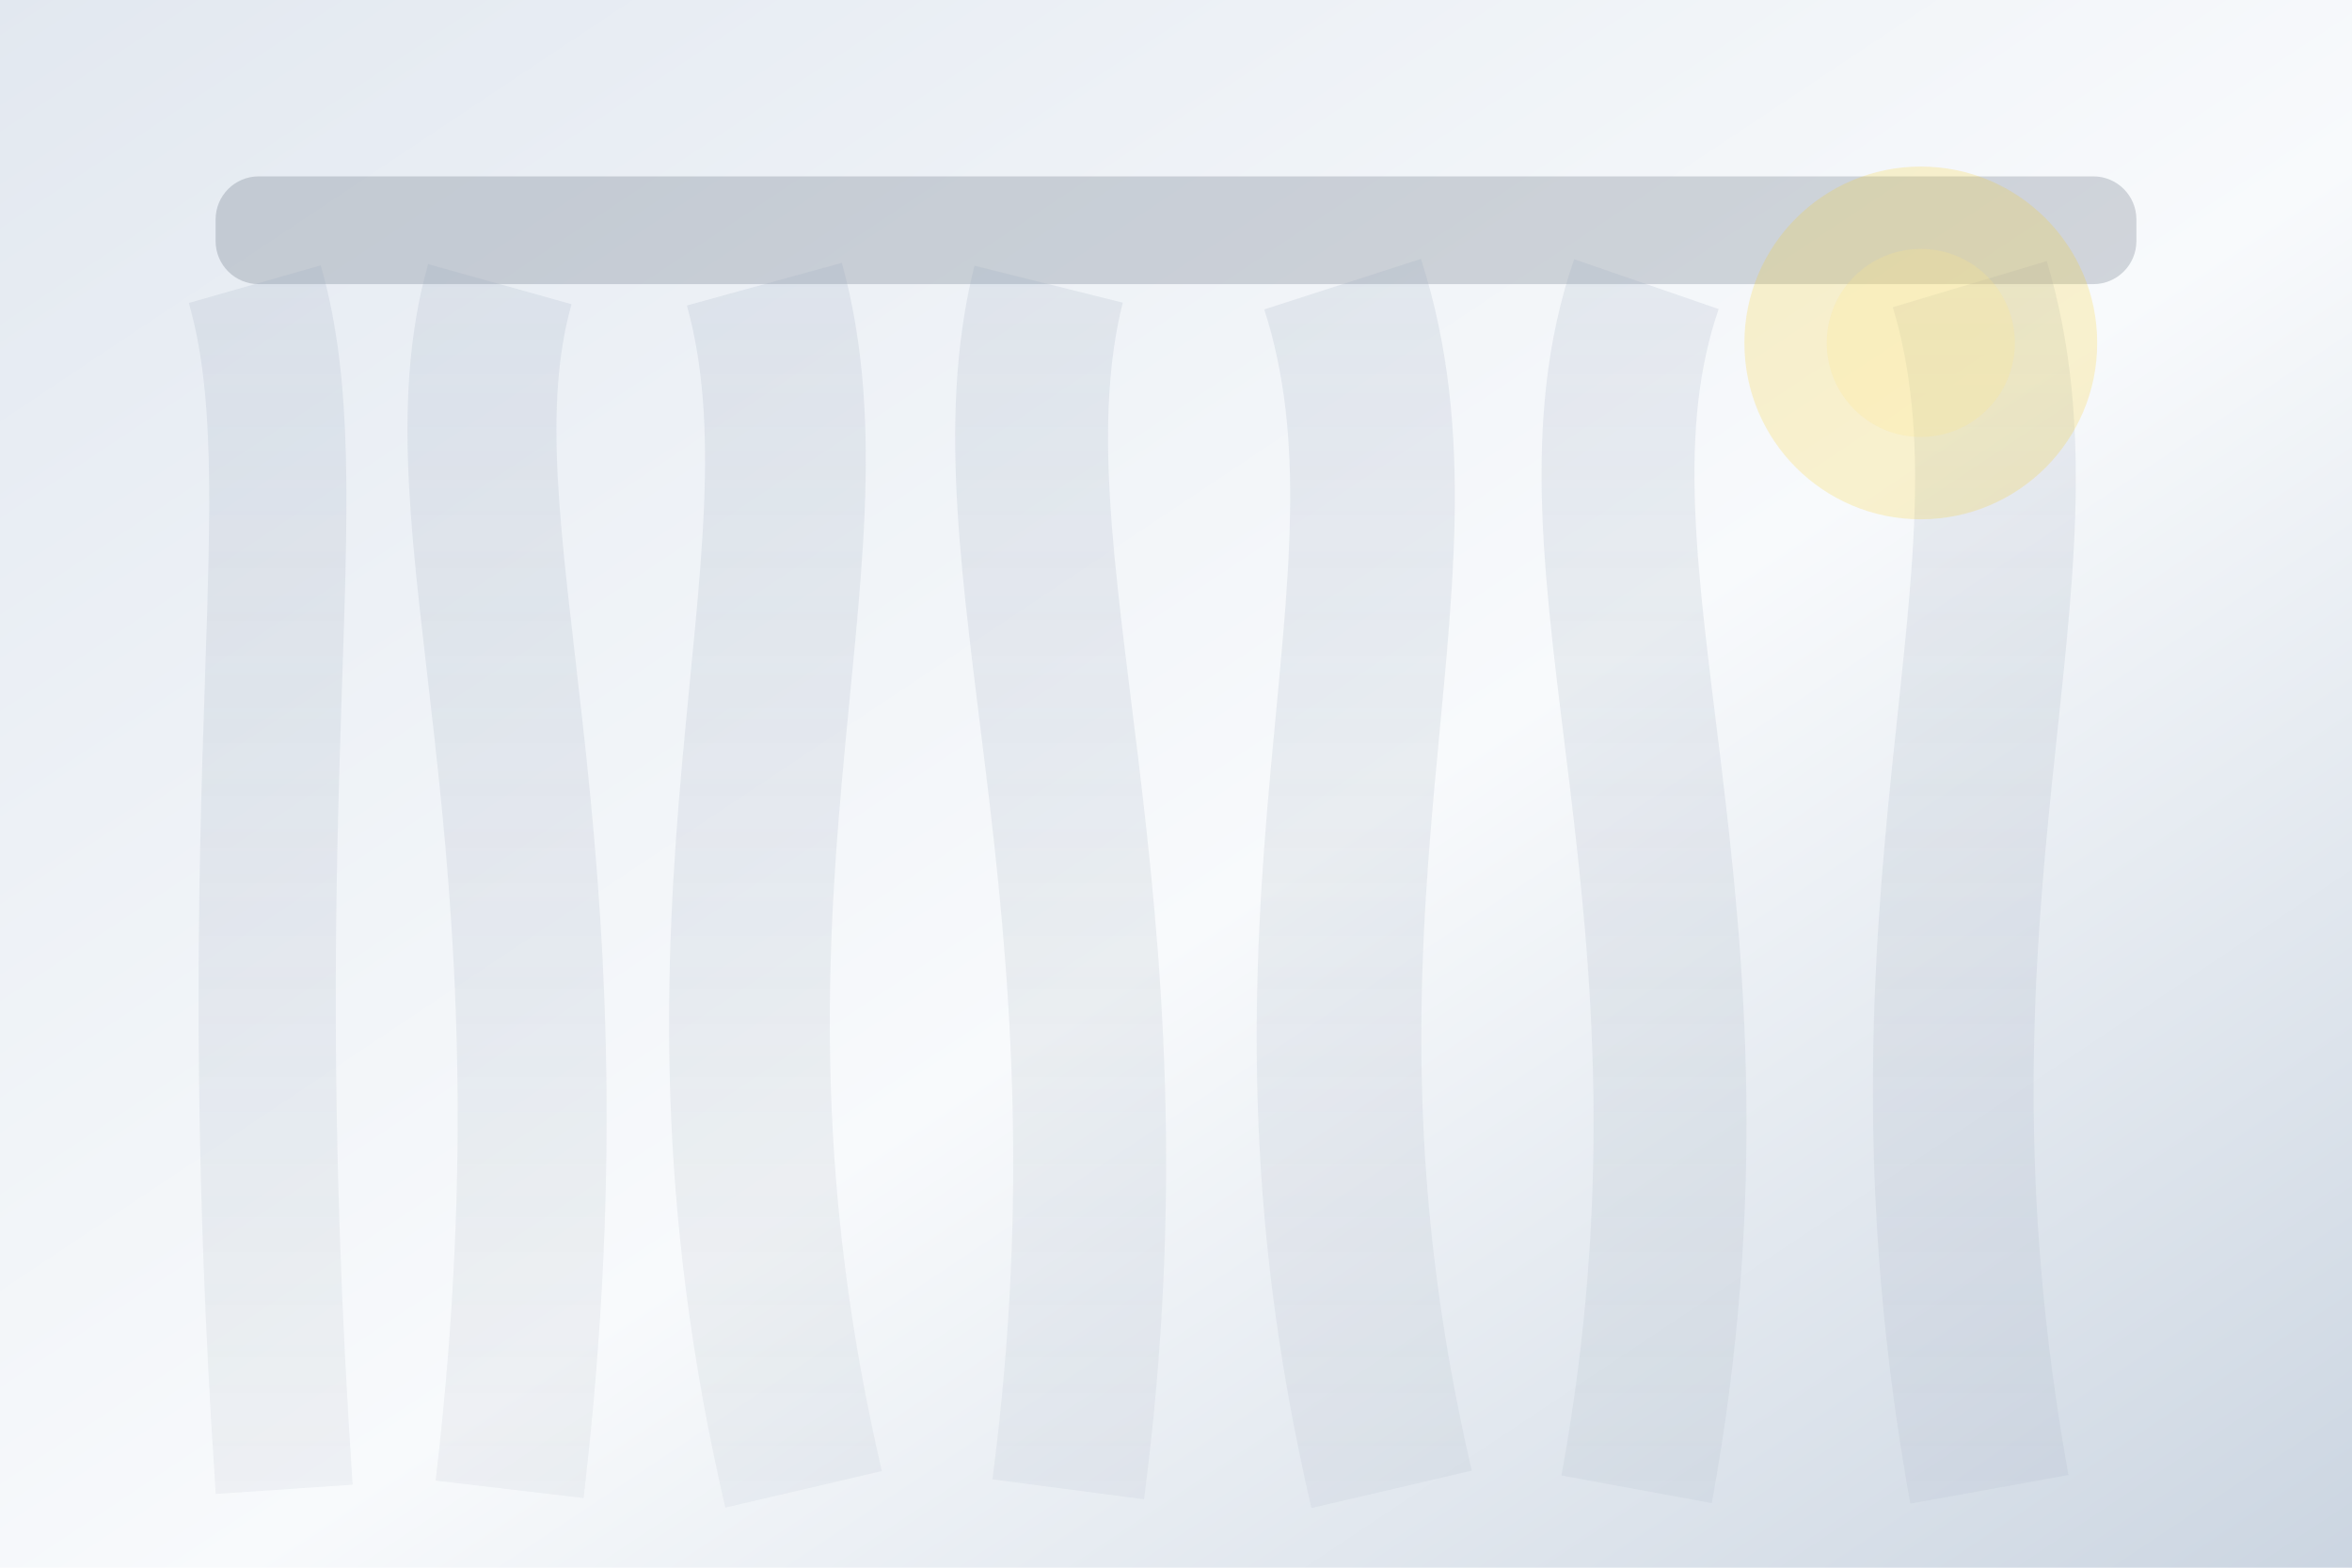
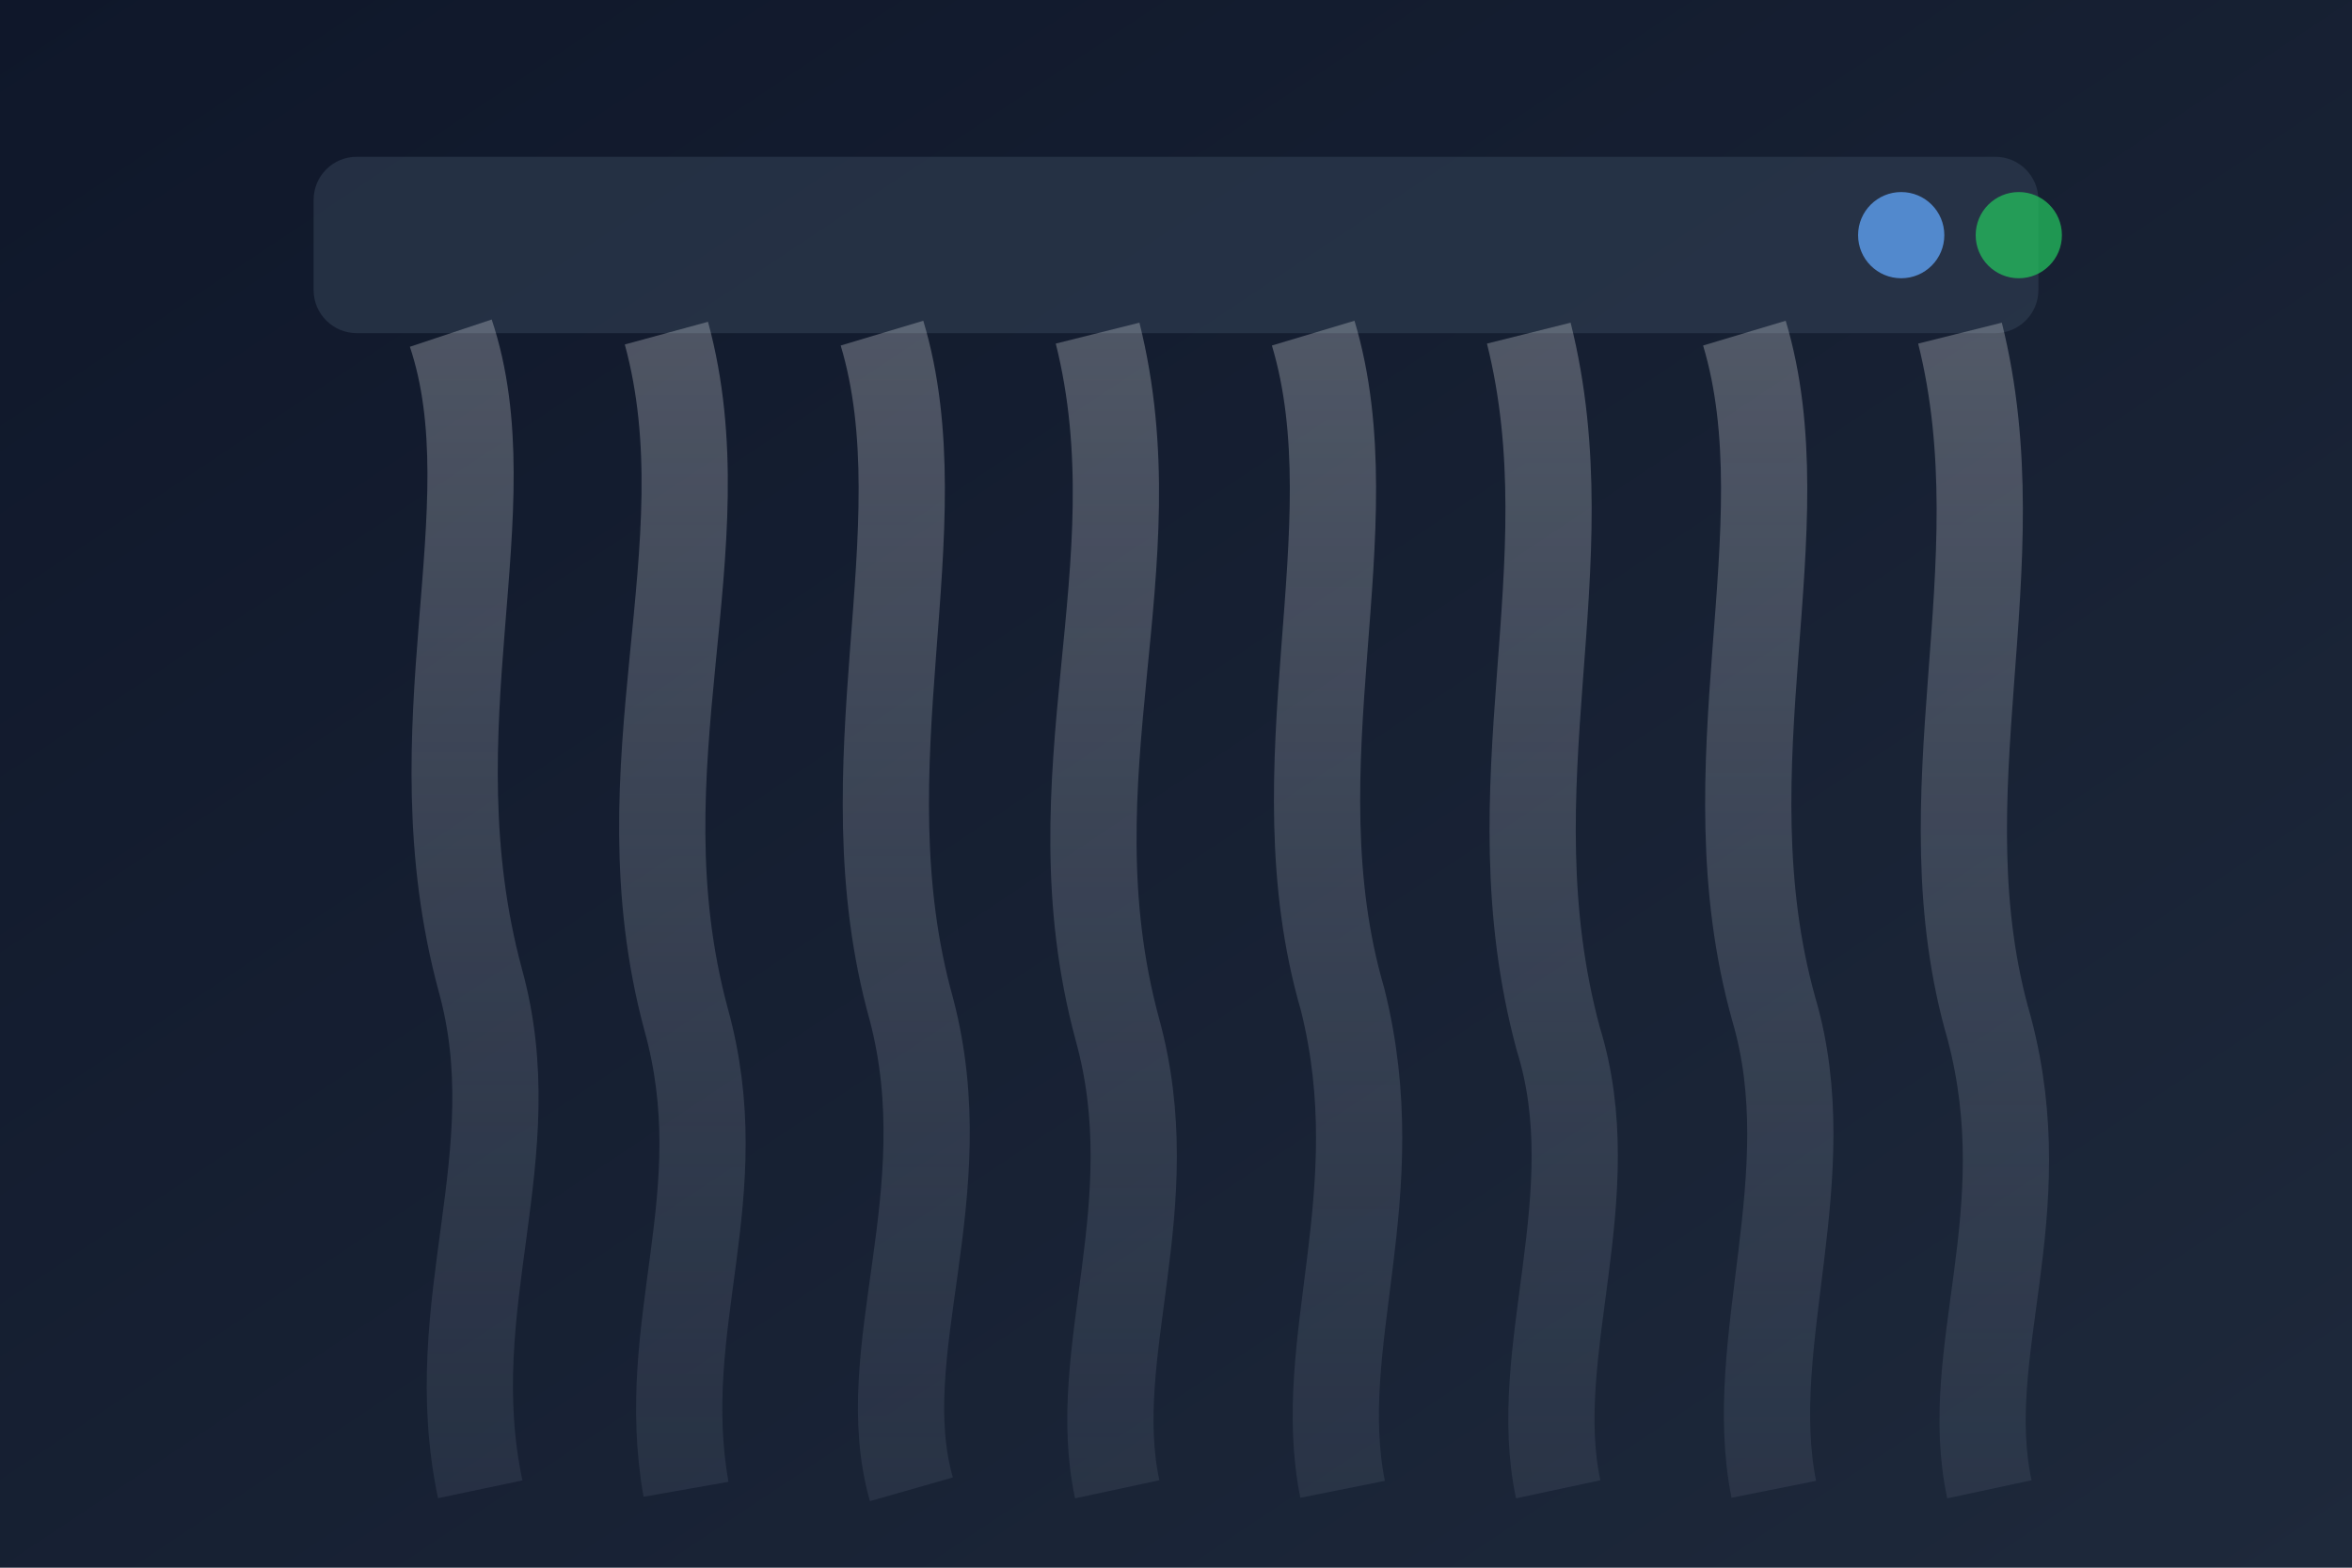
- <svg xmlns="http://www.w3.org/2000/svg" width="1200" height="800" viewBox="0 0 1200 800">
+ <svg xmlns="http://www.w3.org/2000/svg" viewBox="0 0 1200 800">
  <defs>
    <linearGradient id="g" x1="0" y1="0" x2="1" y2="1">
-       <stop offset="0" stop-color="#e2e8f0" />
-       <stop offset="0.55" stop-color="#f8fafc" />
-       <stop offset="1" stop-color="#cbd5e1" />
+       <stop offset="0" stop-color="#0f172a" />
+       <stop offset="1" stop-color="#1e293b" />
    </linearGradient>
-     <linearGradient id="curtain" x1="0" y1="0" x2="0" y2="1">
-       <stop offset="0" stop-color="#94a3b8" stop-opacity="0.45" />
-       <stop offset="1" stop-color="#64748b" stop-opacity="0.18" />
+     <linearGradient id="c" x1="0" y1="0" x2="0" y2="1">
+       <stop offset="0" stop-color="#e5e7eb" stop-opacity=".38" />
+       <stop offset="1" stop-color="#94a3b8" stop-opacity=".16" />
    </linearGradient>
  </defs>
  <rect width="1200" height="800" fill="url(#g)" />
-   <rect x="110" y="90" width="980" height="55" rx="22" fill="#334155" opacity="0.20" />
-   <g opacity="0.38">
-     <path d="M130 145 C160 250 120 390 145 760" stroke="url(#curtain)" stroke-width="70" fill="none" />
-     <path d="M255 145 C220 270 300 420 260 760" stroke="url(#curtain)" stroke-width="76" fill="none" />
-     <path d="M390 145 C430 290 340 460 410 760" stroke="url(#curtain)" stroke-width="82" fill="none" />
-     <path d="M535 145 C500 285 585 455 545 760" stroke="url(#curtain)" stroke-width="78" fill="none" />
-     <path d="M685 145 C735 300 640 460 710 760" stroke="url(#curtain)" stroke-width="84" fill="none" />
-     <path d="M840 145 C790 290 890 460 835 760" stroke="url(#curtain)" stroke-width="78" fill="none" />
-     <path d="M1005 145 C1050 295 960 455 1015 760" stroke="url(#curtain)" stroke-width="82" fill="none" />
+   <rect x="160" y="80" width="880" height="90" rx="22" fill="#334155" opacity=".55" />
+   <g opacity=".75">
+     <path d="M230 170 C260 260 210 370 245 500 C270 590 225 665 245 760" stroke="url(#c)" stroke-width="44" fill="none" />
+     <path d="M340 170 C370 280 315 390 350 520 C375 610 335 675 350 760" stroke="url(#c)" stroke-width="44" fill="none" />
+     <path d="M450 170 C480 270 430 390 465 515 C490 610 445 690 465 760" stroke="url(#c)" stroke-width="44" fill="none" />
+     <path d="M560 170 C590 290 535 395 570 525 C595 615 555 690 570 760" stroke="url(#c)" stroke-width="44" fill="none" />
+     <path d="M670 170 C700 270 650 390 685 510 C710 610 670 685 685 760" stroke="url(#c)" stroke-width="44" fill="none" />
+     <path d="M780 170 C810 290 760 400 795 530 C820 610 780 690 795 760" stroke="url(#c)" stroke-width="44" fill="none" />
+     <path d="M890 170 C920 270 870 390 905 515 C930 600 890 685 905 760" stroke="url(#c)" stroke-width="44" fill="none" />
+     <path d="M1000 170 C1030 290 980 405 1015 525 C1040 620 1000 690 1015 760" stroke="url(#c)" stroke-width="44" fill="none" />
  </g>
-   <circle cx="980" cy="175" r="90" fill="#facc15" opacity="0.20" />
-   <circle cx="980" cy="175" r="48" fill="#fde68a" opacity="0.22" />
+   <circle cx="970" cy="120" r="22" fill="#60a5fa" opacity=".75" />
+   <circle cx="1030" cy="120" r="22" fill="#22c55e" opacity=".72" />
</svg>
